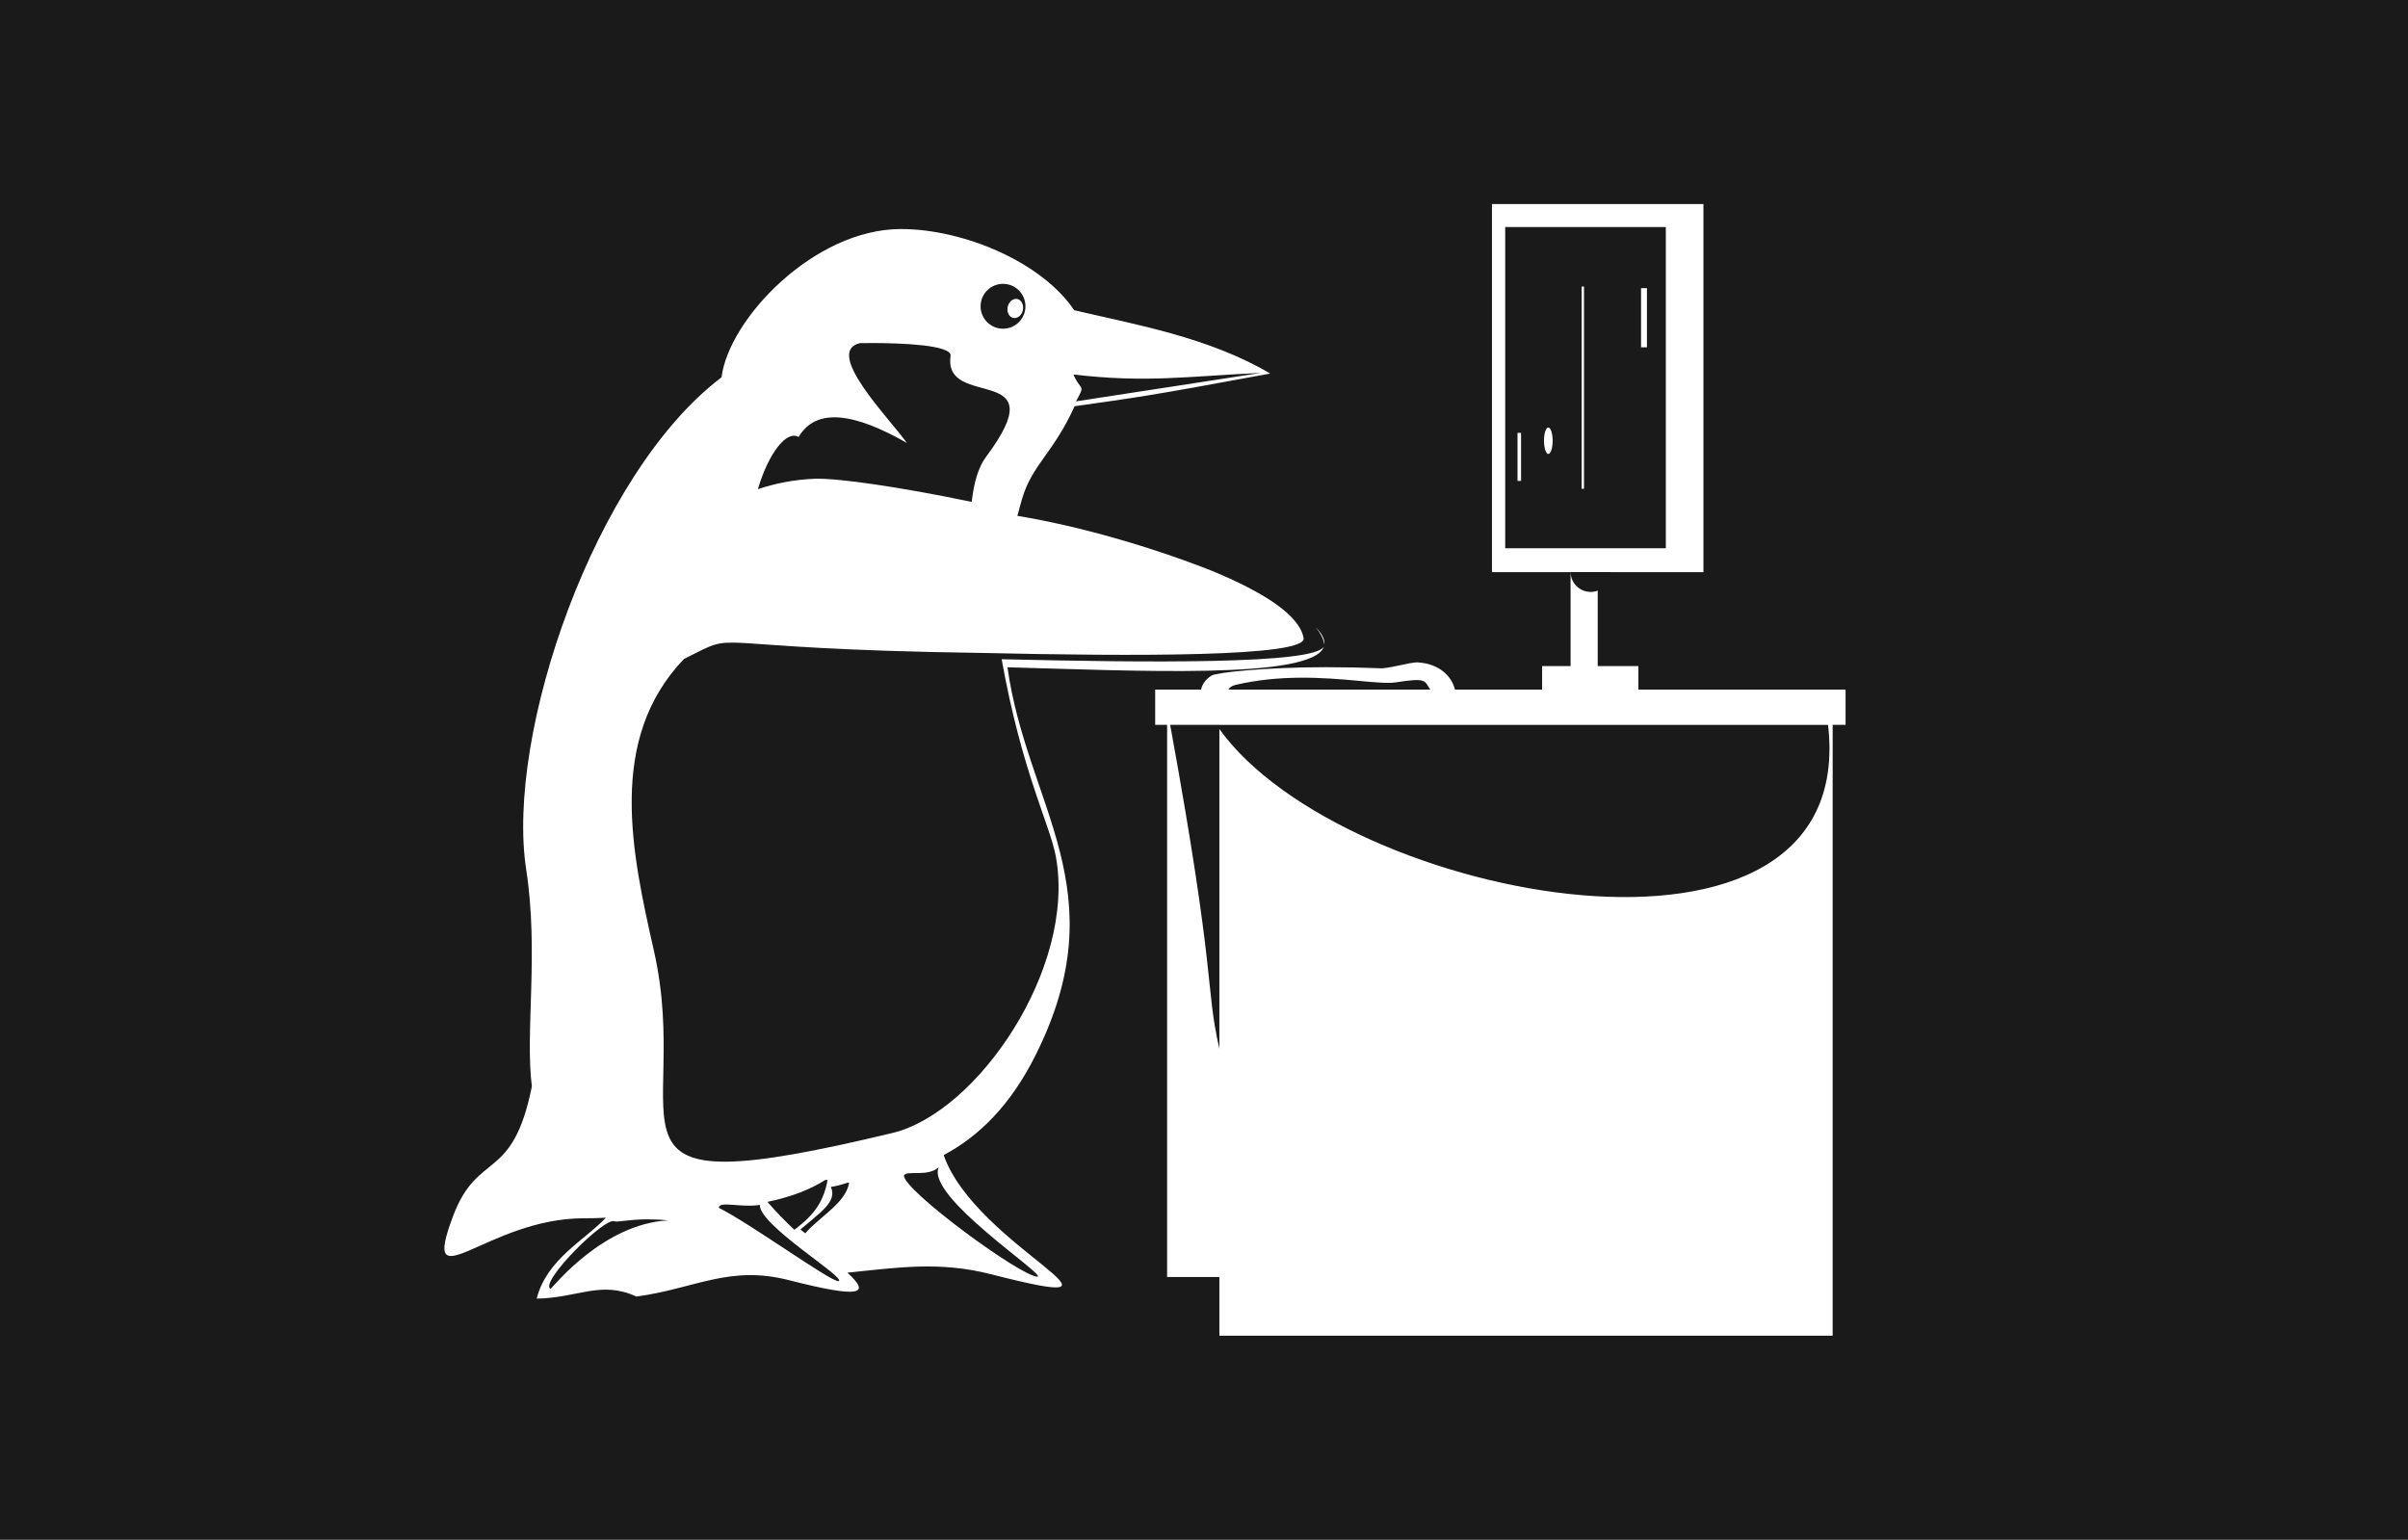
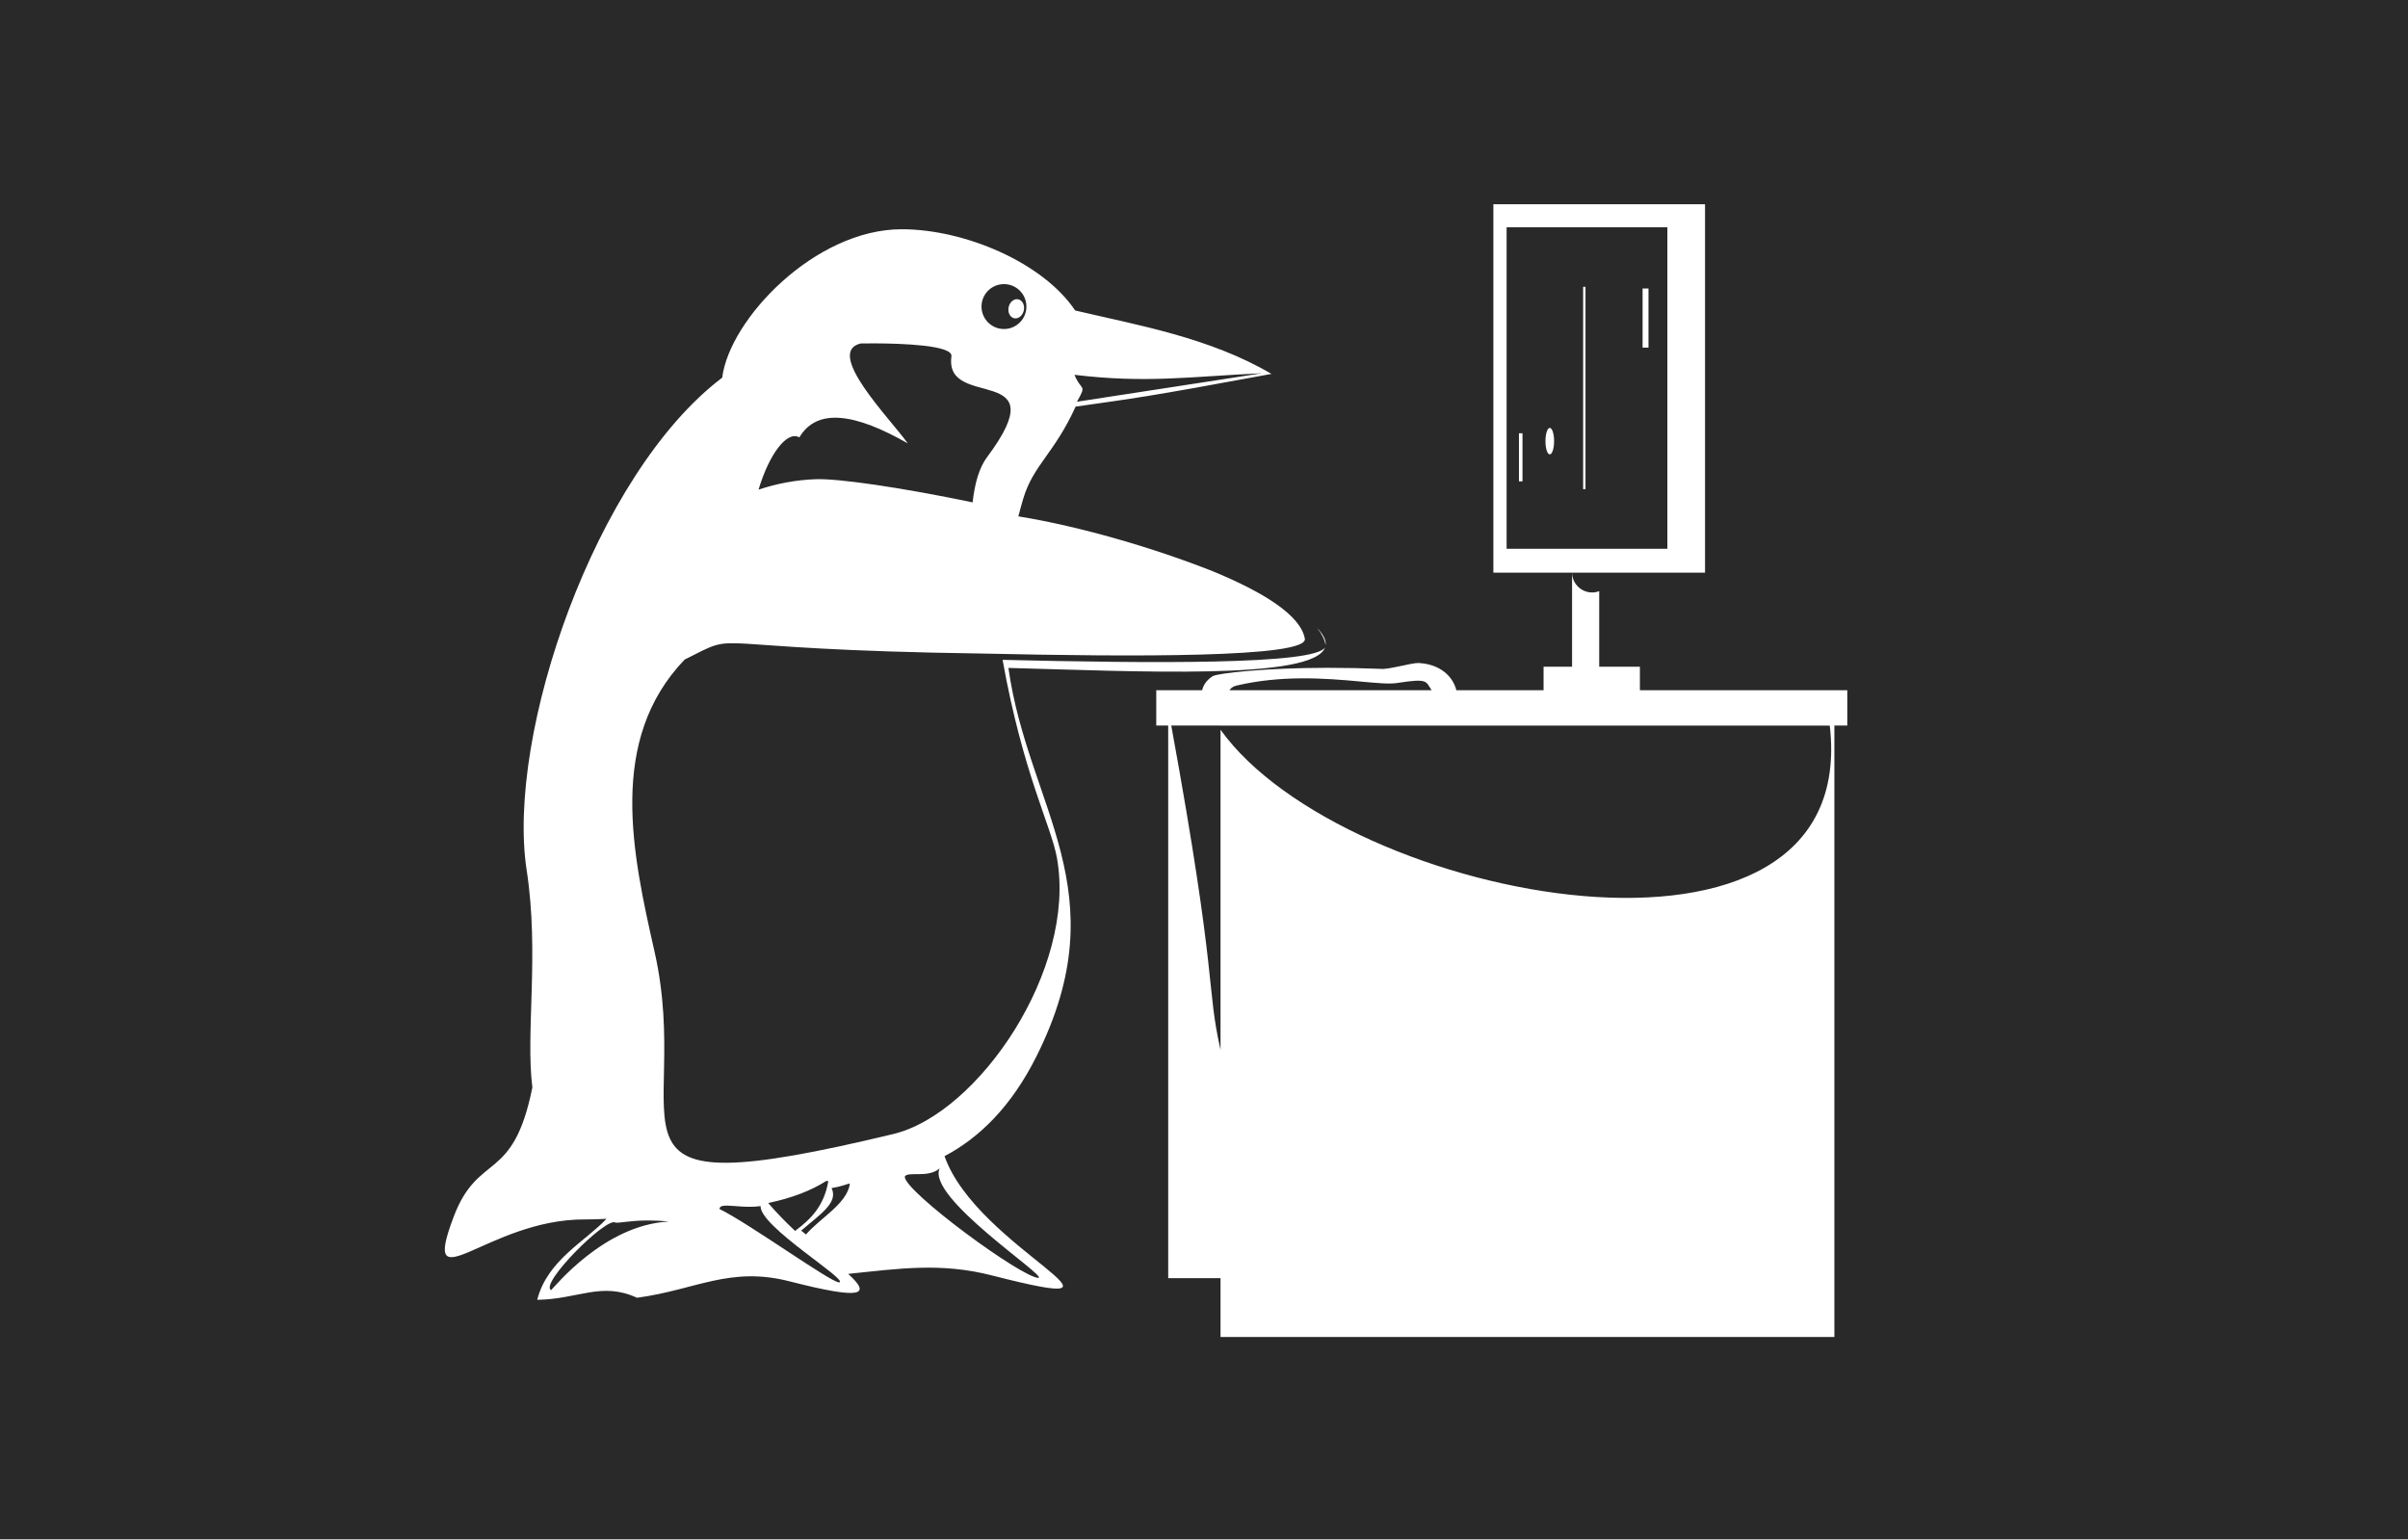
- <svg xmlns="http://www.w3.org/2000/svg" version="1.1" id="svg2" viewBox="0 0 743.696 475.595" height="475.595" width="743.696">
-   <defs id="defs4" />
-   <g transform="translate(-0.1991606,-288.3836)" id="layer1">
-     <rect y="288.384" x="0.199" height="475.595" width="743.696" id="rect4173" style="fill:#1a1a1a;fill-opacity:1;stroke:none;stroke-width:5;stroke-linecap:round;stroke-miterlimit:4;stroke-dasharray:none;stroke-opacity:1" />
-     <path id="rect4165" d="m 460.983,351.406 0,113.69 24.283,0 0,29.028 -8.792,0 0,7.258 -26.91,0 c -1.108,-4.484 -5.231,-7.957 -11.192,-8.369 -0.108,-0.026 -0.239,-0.04 -0.394,-0.044 -2.326,-0.065 -9.583,2.156 -11.829,1.81 -5.073,-0.207 -10.716,-0.316 -16.45,-0.317 -18.791,5.4e-4 -33.825,1.646 -35.335,2.595 -1.682,1.057 -2.852,2.573 -3.238,4.325 l -14.157,0 0,10.884 3.685,0 0,170.547 16.145,0 0,18.142 189.409,0 0,-188.689 3.984,0 0,-10.884 -63.993,0 0,-7.258 -12.558,0 0,-23.311 c -0.671,0.245 -1.387,0.4 -2.145,0.4 -3.431,0 -6.215,-2.742 -6.215,-6.123 l 12.427,0 0,0.006 28.587,0 0,-113.69 -65.312,0 z m 4.088,7.113 49.605,0 0,99.207 -49.605,0 0,-99.207 z m -186.648,0.607 c -26.754,0 -53.126,27.75 -55.385,45.801 -39.239,29.695 -66.757,110.263 -60.326,152.036 3.936,25.562 -0.383,50.25 1.751,66.985 -5.983,29.791 -16.648,19.72 -24.3,39.96 -10.418,27.553 10.429,0.655 40.475,0.773 2.312,0.009 4.54,-0.056 6.689,-0.187 -6.425,6.913 -18.24,12.704 -21.371,24.997 12.736,-0.193 19.812,-5.685 30.794,-0.637 18.117,-2.411 28.593,-9.839 47.209,-5.033 22.414,5.725 25.155,4.221 17.952,-2.337 15.514,-1.594 28.574,-3.596 44.454,0.504 52.383,13.38 -4.745,-8.345 -14.723,-36.825 10.889,-5.773 20.652,-15.402 28.371,-30.824 25.559,-51.066 -2.606,-76.641 -8.662,-119.843 38.823,1.007 94.184,3.912 97.72,-6.375 -3.008,5.465 -54.18,4.954 -99.518,3.884 6.331,35.312 14.982,51.145 16.77,61.114 6.166,34.373 -24.272,78.905 -50.473,85.204 -98.163,23.599 -61.28,-1.448 -73.689,-56.262 -6.852,-30.269 -14.545,-65.333 9.296,-90.148 18.678,-9.33 1.292,-3.097 92.364,-1.846 45.521,1.023 100.037,1.325 98.991,-4.589 -1.262,-7.135 -12.513,-14.258 -28.347,-20.79 -18.334,-7.25 -40.889,-13.845 -60.045,-16.963 0.457,-1.772 0.94,-3.564 1.484,-5.394 3.106,-10.457 9.582,-13.94 16.178,-28.469 18.667,-2.679 20.802,-2.761 60.43,-10.096 -19.003,-11.209 -41.487,-15.087 -60.56,-19.567 -9.963,-14.843 -34.131,-25.074 -53.527,-25.074 z m 31.552,16.93 c 3.827,-5e-4 6.929,3.102 6.929,6.929 -1.5e-4,3.827 -3.102,6.93 -6.929,6.929 -3.826,-1.3e-4 -6.929,-3.103 -6.929,-6.929 1.2e-4,-3.826 3.103,-6.929 6.929,-6.929 z m 178.706,0.841 0,62.45 0.729,0 0,-62.45 -0.729,0 z m 18.346,0.498 0,18.26 1.822,0 0,-18.26 -1.822,0 z m -193.044,3.309 a 2.395,2.988 12.117 0 0 -2.562,2.462 2.395,2.988 12.117 0 0 1.715,3.425 2.395,2.988 12.117 0 0 2.968,-2.42 2.395,2.988 12.117 0 0 -1.715,-3.425 2.395,2.988 12.117 0 0 -0.406,-0.042 z m -43.775,13.639 c 8.036,0.033 24.048,0.53 23.566,3.993 -2.351,16.887 33.078,1.548 10.961,31.152 -2.364,3.164 -3.771,7.964 -4.429,13.923 -22.327,-4.659 -41.381,-7.381 -48.305,-7.154 -6.251,0.205 -12.318,1.401 -17.745,3.226 3.233,-10.916 8.8,-18.332 12.584,-16.124 5.491,-9.291 17.415,-7.325 33.451,1.84 -5.241,-7.417 -25.761,-28.106 -14.557,-30.824 0,0 1.795,-0.043 4.473,-0.033 z m 119.42,9.219 -57.127,8.792 c 3.17,-5.638 1.348,-3.075 -0.767,-8.307 22.268,2.669 35.389,0.554 57.894,-0.486 z m 88.759,16.865 a 1.335,4.089 0 0 0 -1.333,4.088 1.335,4.089 0 0 0 1.333,4.088 1.335,4.089 0 0 0 1.336,-4.088 1.335,4.089 0 0 0 -1.336,-4.088 z m -9.509,1.665 0,14.836 1.093,0 0,-14.836 -1.093,0 z m -62.266,60.098 c 1.399,1.736 2.301,3.484 2.61,5.229 0.014,-0.123 0.03,-0.247 0.03,-0.373 0,-1.462 -0.941,-3.101 -2.639,-4.855 z m -5.092,15.52 c 13.647,-0.126 24.896,2.202 29.73,1.443 9.753,-1.531 8.803,-0.514 10.688,2.231 l -62.376,0 c 0.399,-0.569 0.853,-1.137 2.237,-1.46 6.817,-1.592 13.517,-2.155 19.721,-2.213 z m -39.924,14.557 15.203,0 0,0.018 187.981,0 c 9.898,85.4 -149.954,54.441 -187.981,1.283 l 0,98.766 c -4.506,-19.849 -0.71,-20.723 -15.203,-100.066 z m -71.456,136.64 c -4.222,8.902 33.292,33.352 30.492,33.81 -5.104,0 -41.263,-26.588 -41.263,-31.206 0.643,-1.827 7.274,0.571 10.771,-2.604 z m -35.027,3.922 c 0.223,0 0.447,0.009 0.67,0.012 -1.334,7.895 -5.582,11.866 -10.256,15.393 -2.937,-2.769 -5.774,-5.663 -8.301,-8.626 7.397,-1.519 13.384,-3.901 17.887,-6.778 z m 7.181,0.832 c 0.069,0.009 0.114,0.04 0.136,0.092 -1.006,6.211 -9.236,10.533 -13.538,15.579 -0.5,-0.409 -0.992,-0.801 -1.487,-1.197 5.95,-5.112 11.527,-8.614 9.382,-13.138 3.363,-0.506 5.025,-1.4 5.507,-1.336 z m -37.708,6.76 c 2.406,0.03 6.321,0.699 10.294,0.145 -0.313,6.296 27.378,22.872 24.25,23.548 -2.645,0 -27.541,-18.039 -36.929,-22.656 0.041,-0.845 0.941,-1.055 2.385,-1.037 z m -24.629,4.583 c 1.92,-0.01 4.12,0.079 6.609,0.335 -19.952,0.991 -35.322,20.294 -36.331,21.16 -3.627,-1.974 17.039,-22.613 19.821,-20.861 0.904,0.286 4.139,-0.604 9.9,-0.634 z" style="fill:#ffffff;fill-opacity:1;stroke:none;stroke-width:5;stroke-linecap:round;stroke-miterlimit:4;stroke-dasharray:none;stroke-opacity:1" />
-   </g>
+ <svg xmlns="http://www.w3.org/2000/svg" preserveAspectRatio="xMidYMid meet" viewBox="0 0 743 475">
+   <rect y="0" x="0" height="475" width="743" style="fill:#292929;fill-opacity:1" />
+   <path d="m 460.784,63.023 0,113.69 24.283,0 0,29.028 -8.792,0 0,7.258 -26.91,0 c -1.108,-4.484 -5.231,-7.957 -11.192,-8.369 -0.108,-0.026 -0.239,-0.04 -0.394,-0.044 -2.326,-0.065 -9.583,2.156 -11.829,1.81 -5.073,-0.207 -10.716,-0.316 -16.45,-0.317 -18.791,5.4e-4 -33.825,1.646 -35.335,2.595 -1.682,1.057 -2.852,2.573 -3.238,4.325 l -14.157,0 0,10.884 3.685,0 0,170.547 16.145,0 0,18.142 189.409,0 0,-188.689 3.984,0 0,-10.884 -63.993,0 0,-7.258 -12.558,0 0,-23.311 c -0.671,0.245 -1.387,0.4 -2.145,0.4 -3.431,0 -6.215,-2.742 -6.215,-6.123 l 12.427,0 0,0.006 28.587,0 0,-113.69 -65.312,0 z m 4.088,7.113 49.605,0 0,99.207 -49.605,0 0,-99.207 z m -186.648,0.607 c -26.754,0 -53.126,27.75 -55.385,45.801 -39.239,29.695 -66.757,110.263 -60.326,152.036 3.936,25.562 -0.383,50.25 1.751,66.985 -5.983,29.791 -16.648,19.72 -24.3,39.96 -10.418,27.553 10.429,0.655 40.475,0.773 2.312,0.009 4.54,-0.056 6.689,-0.187 -6.425,6.913 -18.24,12.704 -21.371,24.997 12.736,-0.193 19.812,-5.685 30.794,-0.637 18.117,-2.411 28.593,-9.839 47.209,-5.033 22.414,5.725 25.155,4.221 17.952,-2.337 15.514,-1.594 28.574,-3.596 44.454,0.504 52.383,13.38 -4.745,-8.345 -14.723,-36.825 10.889,-5.773 20.652,-15.402 28.371,-30.824 25.559,-51.066 -2.606,-76.641 -8.662,-119.843 38.823,1.007 94.184,3.912 97.72,-6.375 -3.008,5.465 -54.18,4.954 -99.518,3.884 6.331,35.312 14.982,51.145 16.77,61.114 6.166,34.373 -24.272,78.905 -50.473,85.204 -98.163,23.599 -61.28,-1.448 -73.689,-56.262 -6.852,-30.269 -14.545,-65.333 9.296,-90.148 18.678,-9.33 1.292,-3.097 92.364,-1.846 45.521,1.023 100.037,1.325 98.991,-4.589 -1.262,-7.135 -12.513,-14.258 -28.347,-20.79 -18.334,-7.25 -40.889,-13.845 -60.045,-16.963 0.457,-1.772 0.94,-3.564 1.484,-5.394 3.106,-10.457 9.582,-13.94 16.178,-28.469 18.667,-2.679 20.802,-2.761 60.43,-10.096 C 373.309,104.173 350.824,100.296 331.752,95.816 321.789,80.973 297.621,70.743 278.224,70.743 Z m 31.552,16.93 c 3.827,-5e-4 6.929,3.102 6.929,6.929 -1.5e-4,3.827 -3.102,6.93 -6.929,6.929 -3.826,-1.3e-4 -6.929,-3.103 -6.929,-6.929 1.2e-4,-3.826 3.103,-6.929 6.929,-6.929 z m 178.706,0.841 0,62.45 0.729,0 0,-62.45 -0.729,0 z m 18.346,0.498 0,18.26 1.822,0 0,-18.26 -1.822,0 z m -193.044,3.309 a 2.395,2.988 12.117 0 0 -2.562,2.462 2.395,2.988 12.117 0 0 1.715,3.425 2.395,2.988 12.117 0 0 2.968,-2.42 2.395,2.988 12.117 0 0 -1.715,-3.425 2.395,2.988 12.117 0 0 -0.406,-0.042 z m -43.775,13.639 c 8.036,0.033 24.048,0.53 23.566,3.993 -2.351,16.887 33.078,1.548 10.961,31.152 -2.364,3.164 -3.771,7.964 -4.429,13.923 -22.327,-4.659 -41.381,-7.381 -48.305,-7.154 -6.251,0.205 -12.318,1.401 -17.745,3.226 3.233,-10.916 8.8,-18.332 12.584,-16.124 5.491,-9.291 17.415,-7.325 33.451,1.84 -5.241,-7.417 -25.761,-28.106 -14.557,-30.824 0,0 1.795,-0.043 4.473,-0.033 z m 119.42,9.219 -57.127,8.792 c 3.17,-5.638 1.348,-3.075 -0.767,-8.307 22.268,2.669 35.389,0.554 57.894,-0.486 z m 88.759,16.865 a 1.335,4.089 0 0 0 -1.333,4.088 1.335,4.089 0 0 0 1.333,4.088 1.335,4.089 0 0 0 1.336,-4.088 1.335,4.089 0 0 0 -1.336,-4.088 z m -9.509,1.665 0,14.836 1.093,0 0,-14.836 -1.093,0 z m -62.266,60.098 c 1.399,1.736 2.301,3.484 2.61,5.229 0.014,-0.123 0.03,-0.247 0.03,-0.373 0,-1.462 -0.941,-3.101 -2.639,-4.855 z m -5.092,15.52 c 13.647,-0.126 24.896,2.202 29.73,1.443 9.753,-1.531 8.803,-0.514 10.688,2.231 l -62.376,0 c 0.399,-0.569 0.853,-1.137 2.237,-1.46 6.817,-1.592 13.517,-2.155 19.721,-2.213 z m -39.924,14.557 15.203,0 0,0.018 187.981,0 c 9.898,85.4 -149.954,54.441 -187.981,1.283 l 0,98.766 c -4.506,-19.849 -0.71,-20.723 -15.203,-100.066 z m -71.456,136.64 c -4.222,8.902 33.292,33.352 30.492,33.81 -5.104,0 -41.263,-26.588 -41.263,-31.206 0.643,-1.827 7.274,0.571 10.771,-2.604 z m -35.027,3.922 c 0.223,0 0.447,0.009 0.67,0.012 -1.334,7.895 -5.582,11.866 -10.256,15.393 -2.937,-2.769 -5.774,-5.663 -8.301,-8.626 7.397,-1.519 13.384,-3.901 17.887,-6.778 z m 7.181,0.832 c 0.069,0.009 0.114,0.04 0.136,0.092 -1.006,6.211 -9.236,10.533 -13.538,15.579 -0.5,-0.409 -0.992,-0.801 -1.487,-1.197 5.95,-5.112 11.527,-8.614 9.382,-13.138 3.363,-0.506 5.025,-1.4 5.507,-1.336 z m -37.708,6.76 c 2.406,0.03 6.321,0.699 10.294,0.145 -0.313,6.296 27.378,22.872 24.25,23.548 -2.645,0 -27.541,-18.039 -36.929,-22.656 0.041,-0.845 0.941,-1.055 2.385,-1.037 z m -24.629,4.583 c 1.92,-0.01 4.12,0.079 6.609,0.335 -19.952,0.991 -35.322,20.294 -36.331,21.16 -3.627,-1.974 17.039,-22.613 19.821,-20.861 0.904,0.286 4.139,-0.604 9.9,-0.634 z" style="fill:#ffffff;fill-opacity:1" />
</svg>
